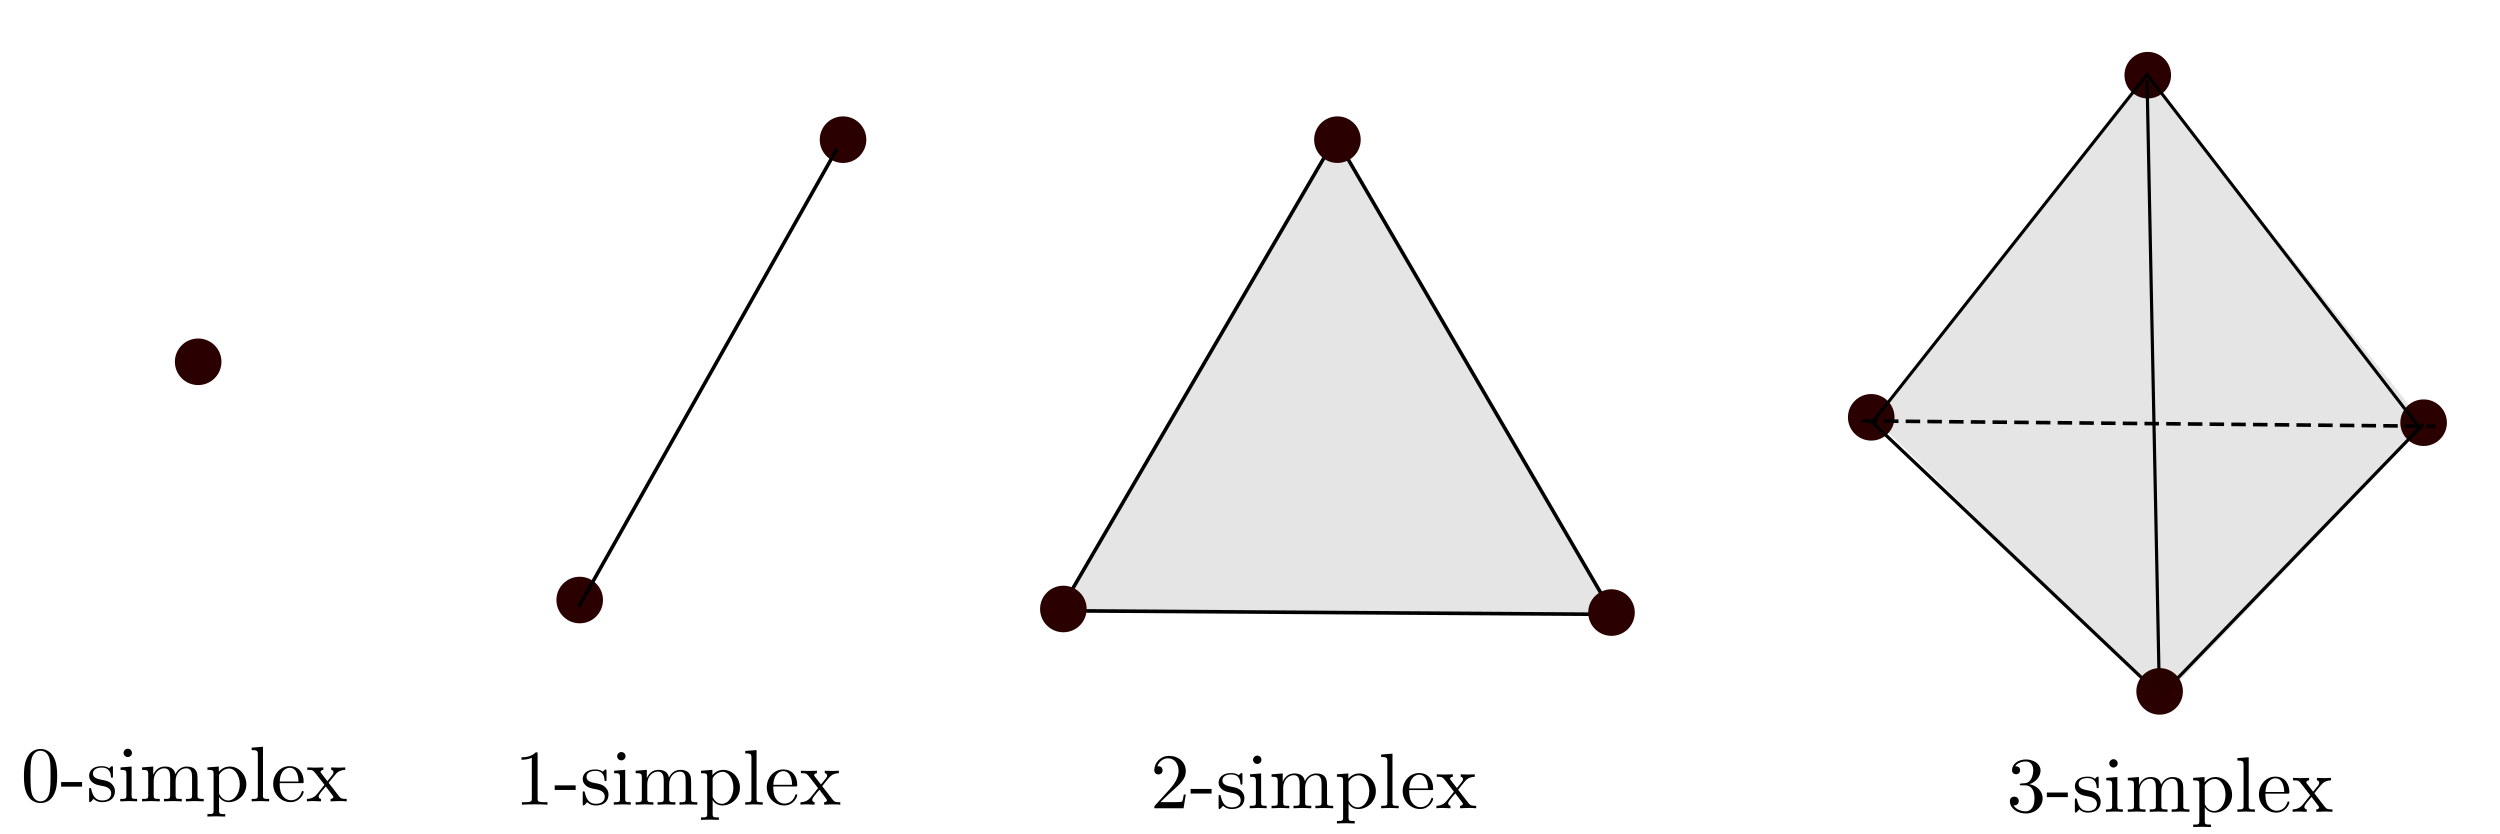
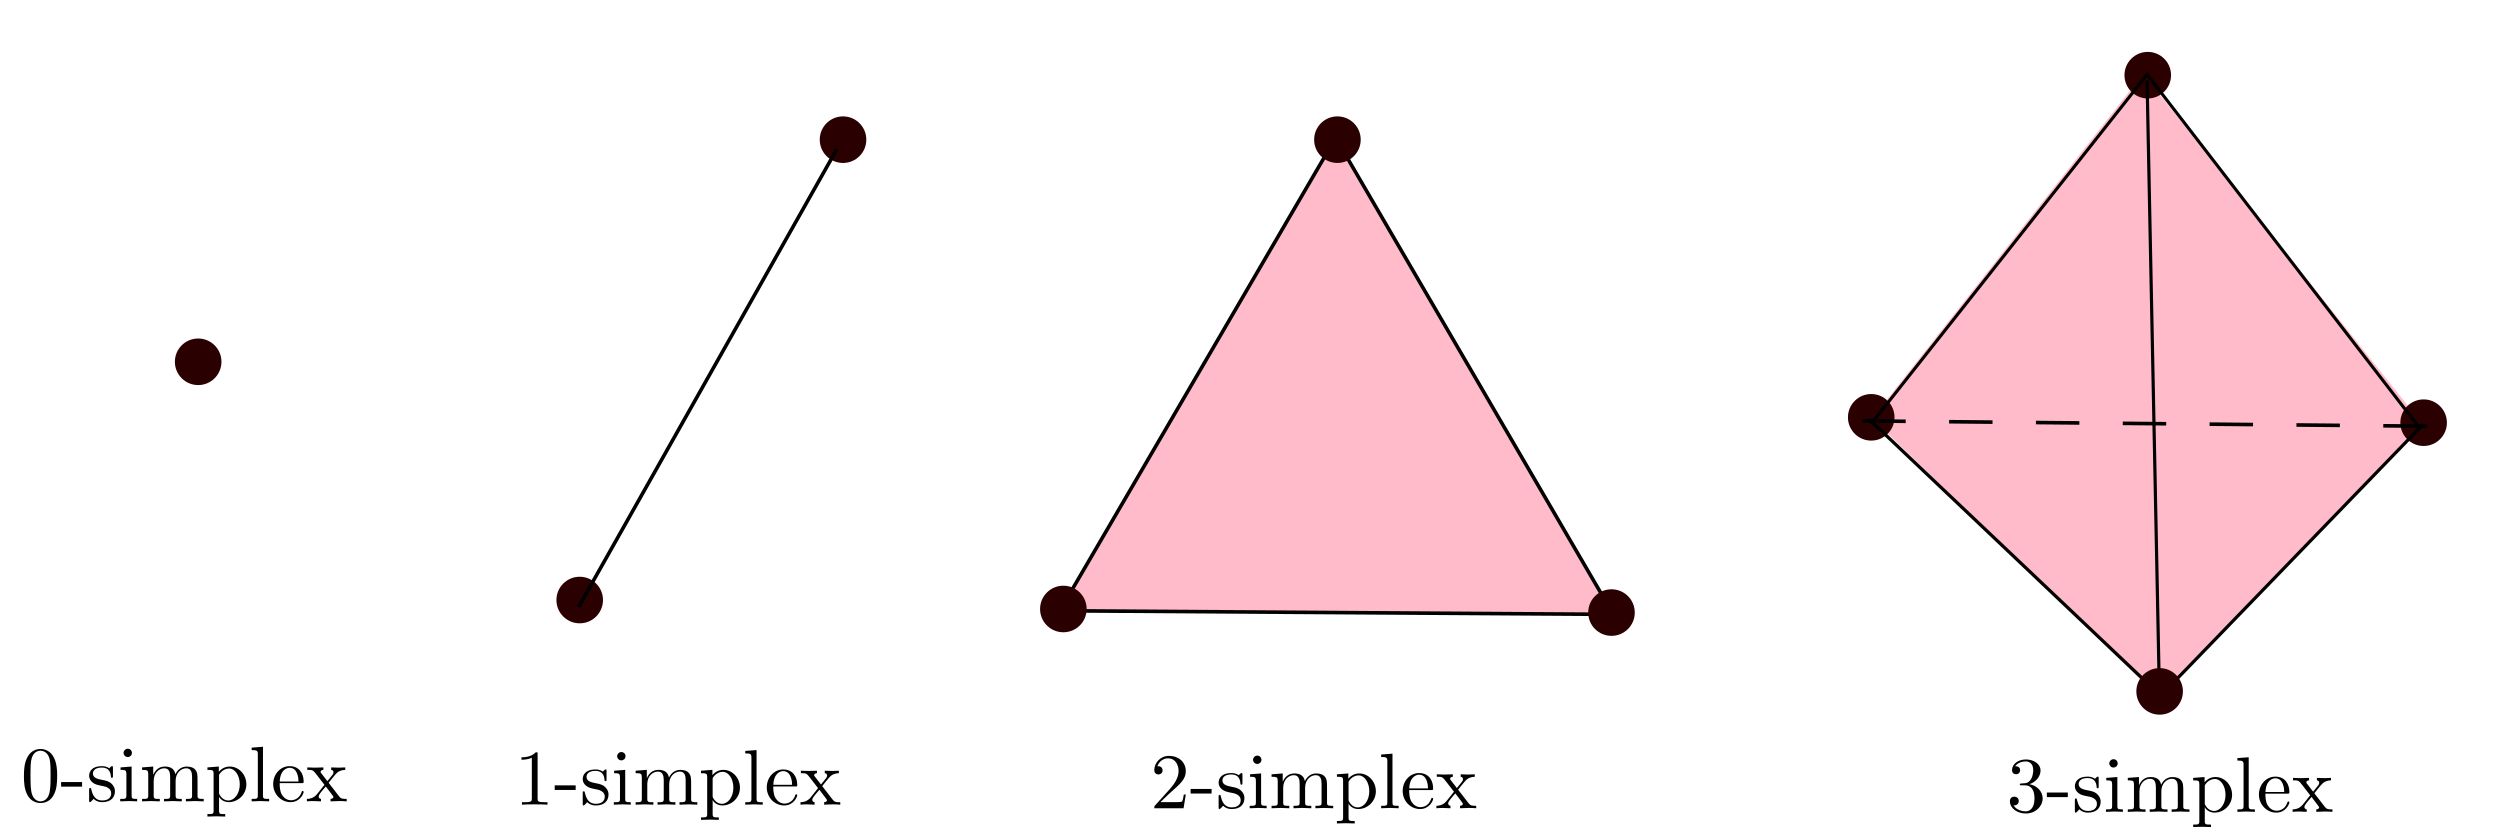
<svg xmlns="http://www.w3.org/2000/svg" xmlns:ns1="http://www.iki.fi/pav/software/textext/" width="195mm" height="65mm" viewBox="0 0 690.945 230.315" id="svg2" version="1.1">
  <defs id="defs4" />
  <g id="layer1" transform="translate(0,-822.0472)">
    <circle style="opacity:1;fill:#2b0000;fill-opacity:1;stroke:none;stroke-width:1;stroke-miterlimit:4;stroke-dasharray:3, 3;stroke-dashoffset:0;stroke-opacity:0.537" id="path8070" cx="54.769" cy="922.038" r="6.436" />
    <circle style="opacity:1;fill:#2b0000;fill-opacity:1;stroke:none;stroke-width:1;stroke-miterlimit:4;stroke-dasharray:3, 3;stroke-dashoffset:0;stroke-opacity:0.537" id="path8070-7" cx="160.219" cy="987.883" r="6.436" />
    <circle style="opacity:1;fill:#2b0000;fill-opacity:1;stroke:none;stroke-width:1;stroke-miterlimit:4;stroke-dasharray:3, 3;stroke-dashoffset:0;stroke-opacity:0.537" id="path8070-4" cx="232.995" cy="860.649" r="6.436" />
    <path style="fill:none;fill-rule:evenodd;stroke:#000000;stroke-width:1;stroke-linecap:butt;stroke-linejoin:miter;stroke-miterlimit:4;stroke-dasharray:none;stroke-opacity:1" d="M 159.918,989.775 231.316,863.212" id="path8093" />
-     <path style="fill:#000000;fill-opacity:0.102;fill-rule:evenodd;stroke:#000000;stroke-width:1px;stroke-linecap:butt;stroke-linejoin:miter;stroke-opacity:1" d="m 369.14,860.154 76.736,131.689 -152.978,-0.99 z" id="path8143" />
+     <path style="fill:#ff7392;fill-opacity:0.486;fill-rule:evenodd;stroke:#000000;stroke-width:1px;stroke-linecap:butt;stroke-linejoin:miter;stroke-opacity:1" d="m 369.14,860.154 76.736,131.689 -152.978,-0.99 z" id="path8143" />
    <circle style="opacity:1;fill:#2b0000;fill-opacity:1;stroke:none;stroke-width:1;stroke-miterlimit:4;stroke-dasharray:3, 3;stroke-dashoffset:0;stroke-opacity:0.537" id="path8070-1" cx="369.635" cy="860.649" r="6.436" />
    <circle style="opacity:1;fill:#2b0000;fill-opacity:1;stroke:none;stroke-width:1;stroke-miterlimit:4;stroke-dasharray:3, 3;stroke-dashoffset:0;stroke-opacity:0.537" id="path8070-10" cx="293.889" cy="990.358" r="6.436" />
    <circle style="opacity:1;fill:#2b0000;fill-opacity:1;stroke:none;stroke-width:1;stroke-miterlimit:4;stroke-dasharray:3, 3;stroke-dashoffset:0;stroke-opacity:0.537" id="path8070-8" cx="445.381" cy="991.348" r="6.436" />
+     <path style="fill:#ff7392;fill-opacity:0.486;fill-rule:evenodd;stroke:none;stroke-width:1px;stroke-linecap:butt;stroke-linejoin:miter;stroke-opacity:1" d="m 592.349,842.458 -74.915,95.219 79.466,77.365 72.464,-75.965 z" id="path8235" />
    <circle style="opacity:1;fill:#2b0000;fill-opacity:1;stroke:none;stroke-width:1;stroke-miterlimit:4;stroke-dasharray:3, 3;stroke-dashoffset:0;stroke-opacity:0.537" id="path8070-1-0" cx="593.594" cy="842.826" r="6.436" />
    <circle style="opacity:1;fill:#2b0000;fill-opacity:1;stroke:none;stroke-width:1;stroke-miterlimit:4;stroke-dasharray:3, 3;stroke-dashoffset:0;stroke-opacity:0.537" id="path8070-8-6" cx="669.835" cy="938.87" r="6.436" />
    <circle style="opacity:1;fill:#2b0000;fill-opacity:1;stroke:none;stroke-width:1;stroke-miterlimit:4;stroke-dasharray:3, 3;stroke-dashoffset:0;stroke-opacity:0.537" id="path8070-46" cx="517.167" cy="937.385" r="6.436" />
    <path style="fill:#000000;fill-opacity:0.215;fill-rule:evenodd;stroke:#000000;stroke-width:0.879px;stroke-linecap:butt;stroke-linejoin:miter;stroke-opacity:1" d="M 593.402,844.316 596.879,1017.088" id="path8208" />
    <path style="fill:#000000;fill-opacity:0.215;fill-rule:evenodd;stroke:#000000;stroke-width:0.907px;stroke-linecap:butt;stroke-linejoin:miter;stroke-opacity:1" d="m 517.62,938.906 79.79,75.675" id="path8210" />
    <path style="fill:#000000;fill-opacity:0.215;fill-rule:evenodd;stroke:#000000;stroke-width:0.902px;stroke-linecap:butt;stroke-linejoin:miter;stroke-opacity:1" d="m 669.675,939.347 -72.333,74.792" id="path8212" />
    <path style="fill:none;fill-opacity:0.215;fill-rule:evenodd;stroke:#000000;stroke-width:0.862px;stroke-linecap:butt;stroke-linejoin:miter;stroke-opacity:1" d="m 517.095,939.255 76.314,-96.624 75.322,97.726" id="path8214" />
-     <path style="fill:#000000;fill-opacity:0.215;fill-rule:evenodd;stroke:#000000;stroke-width:1;stroke-linecap:butt;stroke-linejoin:miter;stroke-miterlimit:4;stroke-dasharray:4, 2;stroke-dashoffset:0;stroke-opacity:1" d="m 514.691,938.375 158.423,1.485" id="path8216" />
+     <path style="fill:#000000;fill-opacity:0.215;fill-rule:evenodd;stroke:#000000;stroke-width:1;stroke-linecap:butt;stroke-linejoin:miter;stroke-miterlimit:4;stroke-dasharray:12,12;stroke-dashoffset:0;stroke-opacity:1" d="m 514.691,938.375 158.423,1.485" id="path8216" />
    <circle style="opacity:1;fill:#2b0000;fill-opacity:1;stroke:none;stroke-width:1;stroke-miterlimit:4;stroke-dasharray:3, 3;stroke-dashoffset:0;stroke-opacity:0.537" id="path8070-2" cx="596.873" cy="1013.131" r="6.436" />
-     <path style="fill:#000000;fill-opacity:0.102;fill-rule:evenodd;stroke:none;stroke-width:1px;stroke-linecap:butt;stroke-linejoin:miter;stroke-opacity:1" d="m 593.038,842.688 -74.915,95.219 79.466,77.365 72.464,-75.965 z" id="path8235" />
    <g style="font-style:normal;font-variant:normal;font-weight:normal;font-stretch:normal;letter-spacing:normal;word-spacing:normal;text-anchor:start;fill:none;fill-opacity:1;fill-rule:evenodd;stroke:#000000;stroke-linecap:butt;stroke-linejoin:miter;stroke-miterlimit:10.433;stroke-dasharray:none;stroke-dashoffset:0;stroke-opacity:1" id="content" transform="matrix(2.187,0,0,-2.187,-482.8829,2480.888)" xml:space="preserve" stroke-miterlimit="10.433" font-style="normal" font-variant="normal" font-weight="normal" font-stretch="normal" font-size-adjust="none" letter-spacing="normal" word-spacing="normal" ns1:text="$0$-simplex" ns1:preamble="">
      <path style="fill:#000000;stroke-width:0" d="m 228.02,660.41 0,0.15 0,0.15 -0.01,0.15 0,0.15 -0.01,0.15 -0.02,0.14 -0.01,0.15 -0.02,0.15 -0.02,0.14 -0.03,0.15 -0.03,0.14 -0.04,0.15 -0.04,0.14 -0.05,0.14 -0.06,0.14 -0.03,0.07 -0.03,0.07 c -0.46,0.95 -1.28,1.11 -1.69,1.11 -0.6,0 -1.33,-0.26 -1.74,-1.18 -0.32,-0.69 -0.37,-1.46 -0.37,-2.26 0,-0.74 0.04,-1.63 0.45,-2.39 0.43,-0.8 1.16,-1 1.64,-1 l 0,0.21 c -0.38,0 -0.97,0.25 -1.15,1.21 -0.11,0.59 -0.11,1.51 -0.11,2.09 0,0.64 0,1.29 0.08,1.83 0.19,1.18 0.94,1.27 1.18,1.27 0.33,0 0.99,-0.18 1.18,-1.16 0.1,-0.56 0.1,-1.31 0.1,-1.94 0,-0.74 0,-1.42 -0.11,-2.05 -0.15,-0.95 -0.72,-1.25 -1.17,-1.25 l 0,0 0,-0.21 c 0.54,0 1.3,0.2 1.74,1.15 0.32,0.68 0.37,1.46 0.37,2.24 z" id="path8280" />
      <polygon style="fill:#000000;stroke-width:0" points="228.52,659.67 228.52,659.09 231.17,659.09 231.17,659.67 " id="polygon8282" />
      <path style="fill:#000000;stroke-width:0" d="m 233.81,659.16 0.02,0 0.03,-0.01 0.02,0 0.04,-0.01 0.03,-0.01 0.04,-0.01 0.03,-0.01 0.04,-0.01 0.04,-0.01 0.05,-0.01 0.04,-0.02 0.04,-0.02 0.05,-0.01 0.04,-0.03 0.04,-0.02 0.05,-0.02 0.04,-0.03 0.04,-0.03 0.04,-0.03 0.04,-0.03 0.04,-0.03 0.04,-0.04 0.03,-0.04 0.03,-0.04 0.03,-0.05 0.02,-0.02 0.01,-0.03 0.01,-0.02 0.01,-0.03 0.01,-0.02 0.01,-0.03 0.01,-0.03 0,-0.02 0.01,-0.03 0.01,-0.03 0,-0.03 0,-0.04 0,-0.03 0.01,-0.03 c 0,-0.51 -0.35,-0.91 -1.13,-0.91 -0.84,0 -1.2,0.57 -1.39,1.42 -0.03,0.12 -0.04,0.16 -0.14,0.16 -0.13,0 -0.13,-0.07 -0.13,-0.25 l 0,-1.31 c 0,-0.16 0,-0.23 0.11,-0.23 0.05,0 0.06,0.01 0.25,0.19 0.02,0.02 0.02,0.04 0.2,0.23 0.44,-0.41 0.89,-0.42 1.1,-0.42 1.15,0 1.6,0.66 1.6,1.38 0,0.52 -0.3,0.82 -0.42,0.94 -0.32,0.32 -0.71,0.4 -1.13,0.48 -0.56,0.11 -1.23,0.23 -1.23,0.81 0,0.35 0.26,0.76 1.12,0.76 1.1,0 1.14,-0.9 1.16,-1.21 0.02,-0.08 0.11,-0.08 0.13,-0.08 0.12,0 0.12,0.05 0.12,0.23 l 0,1.01 c 0,0.17 0,0.23 -0.11,0.23 -0.05,0 -0.06,0 -0.2,-0.11 -0.02,-0.04 -0.12,-0.13 -0.16,-0.16 -0.38,0.27 -0.79,0.27 -0.94,0.27 -1.22,0 -1.6,-0.66 -1.6,-1.22 0,-0.34 0.16,-0.62 0.43,-0.84 0.32,-0.26 0.6,-0.32 1.32,-0.46 z" id="path8284" />
      <path style="fill:#000000;stroke-width:0" d="m 237.43,661.63 -1.4,-0.11 0,-0.31 c 0.65,0 0.74,-0.06 0.74,-0.55 l 0,-2.67 c 0,-0.45 -0.11,-0.45 -0.78,-0.45 l 0,-0.31 c 0.32,0.01 0.86,0.04 1.1,0.04 0.35,0 0.7,-0.03 1.04,-0.04 l 0,0.31 c -0.66,0 -0.7,0.05 -0.7,0.44 z" id="path8286" />
      <path style="fill:#000000;stroke-width:0" d="m 237.47,663.35 0,0.03 0,0.03 -0.01,0.03 0,0.03 -0.01,0.02 -0.01,0.03 -0.01,0.03 -0.01,0.02 -0.01,0.02 -0.01,0.03 -0.01,0.02 -0.02,0.02 -0.01,0.02 -0.02,0.02 -0.01,0.02 -0.02,0.02 -0.02,0.01 -0.02,0.02 -0.02,0.01 -0.02,0.02 -0.02,0.01 -0.02,0.01 -0.03,0.01 -0.02,0.01 -0.02,0.01 -0.03,0.01 -0.02,0.01 -0.03,0 -0.02,0.01 -0.03,0 -0.02,0 -0.03,0 c -0.31,0 -0.53,-0.27 -0.53,-0.53 0,-0.26 0.22,-0.52 0.53,-0.52 0.28,0 0.53,0.21 0.53,0.52 z" id="path8288" />
      <path style="fill:#000000;stroke-width:0" d="m 239.53,660.65 0,-2.66 c 0,-0.45 -0.11,-0.45 -0.78,-0.45 l 0,-0.31 c 0.35,0.01 0.86,0.04 1.13,0.04 0.26,0 0.77,-0.03 1.11,-0.04 l 0,0.31 c -0.67,0 -0.77,0 -0.77,0.45 l 0,1.83 c 0,1.03 0.7,1.59 1.34,1.59 0.63,0 0.74,-0.54 0.74,-1.11 l 0,-2.31 c 0,-0.45 -0.11,-0.45 -0.78,-0.45 l 0,-0.31 c 0.35,0.01 0.86,0.04 1.13,0.04 0.26,0 0.78,-0.03 1.12,-0.04 l 0,0.31 c -0.67,0 -0.78,0 -0.78,0.45 l 0,1.83 c 0,1.03 0.71,1.59 1.34,1.59 0.63,0 0.74,-0.54 0.74,-1.11 l 0,-2.31 c 0,-0.45 -0.11,-0.45 -0.78,-0.45 l 0,-0.31 c 0.35,0.01 0.86,0.04 1.13,0.04 0.26,0 0.78,-0.03 1.12,-0.04 l 0,0.31 c -0.52,0 -0.77,0 -0.78,0.3 l 0,1.9 c 0,0.85 0,1.16 -0.31,1.52 -0.14,0.17 -0.47,0.37 -1.05,0.37 -0.83,0 -1.27,-0.6 -1.44,-0.98 -0.14,0.87 -0.88,0.98 -1.33,0.98 -0.73,0 -1.2,-0.43 -1.47,-1.05 l 0,1.05 -1.41,-0.11 0,-0.31 c 0.7,0 0.78,-0.07 0.78,-0.56 z" id="path8290" />
      <path style="fill:#000000;stroke-width:0" d="m 248.45,660.97 0,0.66 -1.44,-0.11 0,-0.31 c 0.71,0 0.78,-0.06 0.78,-0.5 l 0,-4.65 c 0,-0.44 -0.11,-0.44 -0.78,-0.44 l 0,-0.31 c 0.34,0.01 0.86,0.03 1.12,0.03 0.27,0 0.78,-0.02 1.13,-0.03 l 0,0.31 c -0.67,0 -0.78,0 -0.78,0.44 l 0,1.67 0,0.09 0.14,0.13 c -0.14,0.21 -0.14,0.22 -0.14,0.42 l 0,0 0,2.21 c 0.29,0.51 0.78,0.8 1.28,0.8 0.73,0 1.34,-0.88 1.34,-2 0,-1.2 -0.7,-2.04 -1.44,-2.04 -0.4,0 -0.77,0.2 -1.04,0.61 l -0.14,-0.13 c 0.05,-0.16 0.47,-0.69 1.22,-0.69 1.19,0 2.23,0.97 2.23,2.25 0,1.26 -0.97,2.25 -2.09,2.25 -0.77,0 -1.19,-0.44 -1.39,-0.66 z" id="path8292" />
      <path style="fill:#000000;stroke-width:0" d="m 254.03,664.13 -1.43,-0.11 0,-0.31 c 0.69,0 0.78,-0.07 0.78,-0.55 l 0,-5.17 c 0,-0.45 -0.12,-0.45 -0.78,-0.45 l 0,-0.31 c 0.33,0.01 0.85,0.04 1.1,0.04 0.25,0 0.74,-0.03 1.11,-0.04 l 0,0.31 c -0.67,0 -0.78,0 -0.78,0.45 z" id="path8294" />
      <path style="fill:#000000;stroke-width:0" d="m 256.14,659.53 0.01,0.21 c 0.06,1.48 0.9,1.73 1.24,1.73 1.03,0 1.13,-1.34 1.13,-1.73 l -2.37,0 -0.01,-0.21 2.78,0 c 0.22,0 0.25,0 0.25,0.21 0,0.98 -0.53,1.94 -1.78,1.94 -1.16,0 -2.07,-1.02 -2.07,-2.26 0,-1.33 1.04,-2.29 2.19,-2.29 1.22,0 1.66,1.1 1.66,1.29 0,0.1 -0.08,0.12 -0.13,0.12 -0.09,0 -0.11,-0.06 -0.13,-0.14 -0.34,-1.03 -1.24,-1.03 -1.34,-1.03 -0.5,0 -0.9,0.3 -1.13,0.67 -0.3,0.48 -0.3,1.13 -0.3,1.49 z" id="path8296" />
      <path style="fill:#000000;stroke-width:0" d="m 262.33,659.57 0.05,0.07 0.06,0.08 0.06,0.07 0.06,0.08 0.12,0.15 0.06,0.08 0.07,0.08 0.06,0.07 0.06,0.07 0.05,0.07 0.06,0.07 0.03,0.03 0.02,0.03 0.03,0.04 0.03,0.03 0.02,0.02 0.03,0.03 0.02,0.03 0.02,0.02 c 0.31,0.36 0.72,0.51 1.19,0.52 l 0,0.31 c -0.26,-0.02 -0.56,-0.03 -0.82,-0.03 -0.3,0 -0.83,0.02 -0.96,0.03 l 0,-0.31 c 0.21,-0.02 0.29,-0.15 0.29,-0.31 0,-0.16 -0.1,-0.29 -0.15,-0.35 l -0.62,-0.77 -0.77,1 c -0.09,0.1 -0.09,0.12 -0.09,0.18 0,0.15 0.15,0.24 0.35,0.25 l 0,0.31 c -0.26,-0.01 -0.92,-0.03 -1.08,-0.03 -0.21,0 -0.68,0.01 -0.95,0.03 l 0,-0.31 c 0.7,0 0.71,-0.01 1.18,-0.61 l 0.99,-1.28 -0.94,-1.18 c -0.48,-0.58 -1.07,-0.6 -1.28,-0.6 l 0,-0.31 c 0.26,0.03 0.57,0.04 0.83,0.04 0.29,0 0.71,-0.03 0.95,-0.04 l 0,0.31 c -0.22,0.03 -0.29,0.16 -0.29,0.31 0,0.22 0.29,0.55 0.9,1.26 l 0.75,-0.99 c 0.08,-0.11 0.21,-0.27 0.21,-0.33 0,-0.09 -0.09,-0.24 -0.36,-0.25 l 0,-0.31 c 0.3,0.01 0.86,0.04 1.08,0.04 0.27,0 0.66,-0.01 0.96,-0.04 l 0,0.31 c -0.54,0 -0.72,0.02 -0.95,0.31 z" id="path8298" />
    </g>
    <g style="font-style:normal;font-variant:normal;font-weight:normal;font-stretch:normal;letter-spacing:normal;word-spacing:normal;text-anchor:start;fill:none;fill-opacity:1;fill-rule:evenodd;stroke:#000000;stroke-linecap:butt;stroke-linejoin:miter;stroke-miterlimit:10.433;stroke-dasharray:none;stroke-dashoffset:0;stroke-opacity:1" ns1:preamble="" ns1:text="$1$-simplex" word-spacing="normal" letter-spacing="normal" font-size-adjust="none" font-stretch="normal" font-weight="normal" font-variant="normal" font-style="normal" stroke-miterlimit="10.433" xml:space="preserve" transform="matrix(2.187,0,0,-2.187,-346.4656,2481.803)" id="g8411">
      <path style="fill:#000000;stroke-width:0" id="path8413" d="m 226.36,663.59 0,0.01 0,0.01 0,0.02 0,0.01 0,0 0,0.01 0,0.01 0,0.01 0,0.01 0,0.01 0,0.01 0,0.01 0,0 0,0.01 0,0.01 0,0 0,0.01 0,0.01 0,0.01 -0.01,0.01 0,0.01 0,0.01 -0.01,0.01 0,0 0,0.01 -0.01,0.01 -0.01,0 0,0.01 -0.01,0 -0.01,0.01 -0.01,0 0,0 -0.01,0 0,0 -0.01,0 0,0 -0.01,0.01 -0.01,0 0,0 -0.01,0 -0.01,0 0,0 -0.01,0 -0.01,0 -0.01,0 -0.01,0 -0.01,0 -0.01,0 -0.01,0 -0.01,0 -0.01,0 -0.01,0 c -0.61,-0.63 -1.49,-0.63 -1.81,-0.63 l 0,-0.31 c 0.2,0 0.79,0 1.31,0.25 l 0,-5.14 c 0,-0.36 -0.03,-0.48 -0.93,-0.48 l -0.32,0 0,-0.31 c 0.35,0.04 1.22,0.04 1.61,0.04 0.4,0 1.27,0 1.62,-0.04 l 0,0.31 -0.32,0 c -0.9,0 -0.93,0.11 -0.93,0.48 z" />
      <polygon style="fill:#000000;stroke-width:0" id="polygon8415" points="231.17,659.09 231.17,659.67 228.52,659.67 228.52,659.09 " />
      <path style="fill:#000000;stroke-width:0" id="path8417" d="m 233.81,659.16 0.02,0 0.03,-0.01 0.02,0 0.04,-0.01 0.03,-0.01 0.04,-0.01 0.03,-0.01 0.04,-0.01 0.04,-0.01 0.05,-0.01 0.04,-0.02 0.04,-0.02 0.05,-0.01 0.04,-0.03 0.04,-0.02 0.05,-0.02 0.04,-0.03 0.04,-0.03 0.04,-0.03 0.04,-0.03 0.04,-0.03 0.04,-0.04 0.03,-0.04 0.03,-0.04 0.03,-0.05 0.02,-0.02 0.01,-0.03 0.01,-0.02 0.01,-0.03 0.01,-0.02 0.01,-0.03 0.01,-0.03 0,-0.02 0.01,-0.03 0.01,-0.03 0,-0.03 0,-0.04 0,-0.03 0.01,-0.03 c 0,-0.51 -0.35,-0.91 -1.13,-0.91 -0.84,0 -1.2,0.57 -1.39,1.42 -0.03,0.12 -0.04,0.16 -0.14,0.16 -0.13,0 -0.13,-0.07 -0.13,-0.25 l 0,-1.31 c 0,-0.16 0,-0.23 0.11,-0.23 0.05,0 0.06,0.01 0.25,0.19 0.02,0.02 0.02,0.04 0.2,0.23 0.44,-0.41 0.89,-0.42 1.1,-0.42 1.15,0 1.6,0.66 1.6,1.38 0,0.52 -0.3,0.82 -0.42,0.94 -0.32,0.32 -0.71,0.4 -1.13,0.48 -0.56,0.11 -1.23,0.23 -1.23,0.81 0,0.35 0.26,0.76 1.12,0.76 1.1,0 1.14,-0.9 1.16,-1.21 0.02,-0.08 0.11,-0.08 0.13,-0.08 0.12,0 0.12,0.05 0.12,0.23 l 0,1.01 c 0,0.17 0,0.23 -0.11,0.23 -0.05,0 -0.06,0 -0.2,-0.11 -0.02,-0.04 -0.12,-0.13 -0.16,-0.16 -0.38,0.27 -0.79,0.27 -0.94,0.27 -1.22,0 -1.6,-0.66 -1.6,-1.22 0,-0.34 0.16,-0.62 0.43,-0.84 0.32,-0.26 0.6,-0.32 1.32,-0.46 z" />
      <path style="fill:#000000;stroke-width:0" id="path8419" d="m 237.43,661.63 -1.4,-0.11 0,-0.31 c 0.65,0 0.74,-0.06 0.74,-0.55 l 0,-2.67 c 0,-0.45 -0.11,-0.45 -0.78,-0.45 l 0,-0.31 c 0.32,0.01 0.86,0.04 1.1,0.04 0.35,0 0.7,-0.03 1.04,-0.04 l 0,0.31 c -0.66,0 -0.7,0.05 -0.7,0.44 z" />
      <path style="fill:#000000;stroke-width:0" id="path8421" d="m 237.47,663.35 0,0.03 0,0.03 -0.01,0.03 0,0.03 -0.01,0.02 -0.01,0.03 -0.01,0.03 -0.01,0.02 -0.01,0.02 -0.01,0.03 -0.01,0.02 -0.02,0.02 -0.01,0.02 -0.02,0.02 -0.01,0.02 -0.02,0.02 -0.02,0.01 -0.02,0.02 -0.02,0.01 -0.02,0.02 -0.02,0.01 -0.02,0.01 -0.03,0.01 -0.02,0.01 -0.02,0.01 -0.03,0.01 -0.02,0.01 -0.03,0 -0.02,0.01 -0.03,0 -0.02,0 -0.03,0 c -0.31,0 -0.53,-0.27 -0.53,-0.53 0,-0.26 0.22,-0.52 0.53,-0.52 0.28,0 0.53,0.21 0.53,0.52 z" />
      <path style="fill:#000000;stroke-width:0" id="path8423" d="m 239.53,660.65 0,-2.66 c 0,-0.45 -0.11,-0.45 -0.78,-0.45 l 0,-0.31 c 0.35,0.01 0.86,0.04 1.13,0.04 0.26,0 0.77,-0.03 1.11,-0.04 l 0,0.31 c -0.67,0 -0.77,0 -0.77,0.45 l 0,1.83 c 0,1.03 0.7,1.59 1.34,1.59 0.63,0 0.74,-0.54 0.74,-1.11 l 0,-2.31 c 0,-0.45 -0.11,-0.45 -0.78,-0.45 l 0,-0.31 c 0.35,0.01 0.86,0.04 1.13,0.04 0.26,0 0.78,-0.03 1.12,-0.04 l 0,0.31 c -0.67,0 -0.78,0 -0.78,0.45 l 0,1.83 c 0,1.03 0.71,1.59 1.34,1.59 0.63,0 0.74,-0.54 0.74,-1.11 l 0,-2.31 c 0,-0.45 -0.11,-0.45 -0.78,-0.45 l 0,-0.31 c 0.35,0.01 0.86,0.04 1.13,0.04 0.26,0 0.78,-0.03 1.12,-0.04 l 0,0.31 c -0.52,0 -0.77,0 -0.78,0.3 l 0,1.9 c 0,0.85 0,1.16 -0.31,1.52 -0.14,0.17 -0.47,0.37 -1.05,0.37 -0.83,0 -1.27,-0.6 -1.44,-0.98 -0.14,0.87 -0.88,0.98 -1.33,0.98 -0.73,0 -1.2,-0.43 -1.47,-1.05 l 0,1.05 -1.41,-0.11 0,-0.31 c 0.7,0 0.78,-0.07 0.78,-0.56 z" />
      <path style="fill:#000000;stroke-width:0" id="path8425" d="m 248.45,660.97 0,0.66 -1.44,-0.11 0,-0.31 c 0.71,0 0.78,-0.06 0.78,-0.5 l 0,-4.65 c 0,-0.44 -0.11,-0.44 -0.78,-0.44 l 0,-0.31 c 0.34,0.01 0.86,0.03 1.12,0.03 0.27,0 0.78,-0.02 1.13,-0.03 l 0,0.31 c -0.67,0 -0.78,0 -0.78,0.44 l 0,1.67 0,0.09 0.14,0.13 c -0.14,0.21 -0.14,0.22 -0.14,0.42 l 0,0 0,2.21 c 0.29,0.51 0.78,0.8 1.28,0.8 0.73,0 1.34,-0.88 1.34,-2 0,-1.2 -0.7,-2.04 -1.44,-2.04 -0.4,0 -0.77,0.2 -1.04,0.61 l -0.14,-0.13 c 0.05,-0.16 0.47,-0.69 1.22,-0.69 1.19,0 2.23,0.97 2.23,2.25 0,1.26 -0.97,2.25 -2.09,2.25 -0.77,0 -1.19,-0.44 -1.39,-0.66 z" />
      <path style="fill:#000000;stroke-width:0" id="path8427" d="m 254.03,664.13 -1.43,-0.11 0,-0.31 c 0.69,0 0.78,-0.07 0.78,-0.55 l 0,-5.17 c 0,-0.45 -0.12,-0.45 -0.78,-0.45 l 0,-0.31 c 0.33,0.01 0.85,0.04 1.1,0.04 0.25,0 0.74,-0.03 1.11,-0.04 l 0,0.31 c -0.67,0 -0.78,0 -0.78,0.45 z" />
      <path style="fill:#000000;stroke-width:0" id="path8429" d="m 256.14,659.53 0.01,0.21 c 0.06,1.48 0.9,1.73 1.24,1.73 1.03,0 1.13,-1.34 1.13,-1.73 l -2.37,0 -0.01,-0.21 2.78,0 c 0.22,0 0.25,0 0.25,0.21 0,0.98 -0.53,1.94 -1.78,1.94 -1.16,0 -2.07,-1.02 -2.07,-2.26 0,-1.33 1.04,-2.29 2.19,-2.29 1.22,0 1.66,1.1 1.66,1.29 0,0.1 -0.08,0.12 -0.13,0.12 -0.09,0 -0.11,-0.06 -0.13,-0.14 -0.34,-1.03 -1.24,-1.03 -1.34,-1.03 -0.5,0 -0.9,0.3 -1.13,0.67 -0.3,0.48 -0.3,1.13 -0.3,1.49 z" />
      <path style="fill:#000000;stroke-width:0" id="path8431" d="m 262.33,659.57 0.05,0.07 0.06,0.08 0.06,0.07 0.06,0.08 0.12,0.15 0.06,0.08 0.07,0.08 0.06,0.07 0.06,0.07 0.05,0.07 0.06,0.07 0.03,0.03 0.02,0.03 0.03,0.04 0.03,0.03 0.02,0.02 0.03,0.03 0.02,0.03 0.02,0.02 c 0.31,0.36 0.72,0.51 1.19,0.52 l 0,0.31 c -0.26,-0.02 -0.56,-0.03 -0.82,-0.03 -0.3,0 -0.83,0.02 -0.96,0.03 l 0,-0.31 c 0.21,-0.02 0.29,-0.15 0.29,-0.31 0,-0.16 -0.1,-0.29 -0.15,-0.35 l -0.62,-0.77 -0.77,1 c -0.09,0.1 -0.09,0.12 -0.09,0.18 0,0.15 0.15,0.24 0.35,0.25 l 0,0.31 c -0.26,-0.01 -0.92,-0.03 -1.08,-0.03 -0.21,0 -0.68,0.01 -0.95,0.03 l 0,-0.31 c 0.7,0 0.71,-0.01 1.18,-0.61 l 0.99,-1.28 -0.94,-1.18 c -0.48,-0.58 -1.07,-0.6 -1.28,-0.6 l 0,-0.31 c 0.26,0.03 0.57,0.04 0.83,0.04 0.29,0 0.71,-0.03 0.95,-0.04 l 0,0.31 c -0.22,0.03 -0.29,0.16 -0.29,0.31 0,0.22 0.29,0.55 0.9,1.26 l 0.75,-0.99 c 0.08,-0.11 0.21,-0.27 0.21,-0.33 0,-0.09 -0.09,-0.24 -0.36,-0.25 l 0,-0.31 c 0.3,0.01 0.86,0.04 1.08,0.04 0.27,0 0.66,-0.01 0.96,-0.04 l 0,0.31 c -0.54,0 -0.72,0.02 -0.95,0.31 z" />
    </g>
    <g id="g8547" transform="matrix(2.187,0,0,-2.187,-170.7147,2482.793)" xml:space="preserve" stroke-miterlimit="10.433" font-style="normal" font-variant="normal" font-weight="normal" font-stretch="normal" font-size-adjust="none" letter-spacing="normal" word-spacing="normal" ns1:text="$2$-simplex" ns1:preamble="" style="font-style:normal;font-variant:normal;font-weight:normal;font-stretch:normal;letter-spacing:normal;word-spacing:normal;text-anchor:start;fill:none;fill-opacity:1;fill-rule:evenodd;stroke:#000000;stroke-linecap:butt;stroke-linejoin:miter;stroke-miterlimit:10.433;stroke-dasharray:none;stroke-dashoffset:0;stroke-opacity:1">
      <path d="m 224.7,658 1.06,1.02 c 1.55,1.37 2.15,1.91 2.15,2.9 0,1.14 -0.9,1.93 -2.12,1.93 -1.12,0 -1.86,-0.91 -1.86,-1.8 0,-0.55 0.5,-0.55 0.53,-0.55 0.17,0 0.52,0.12 0.52,0.52 0,0.26 -0.18,0.52 -0.53,0.52 -0.08,0 -0.1,0 -0.13,-0.01 0.23,0.64 0.77,1.01 1.35,1.01 0.9,0 1.33,-0.8 1.33,-1.62 0,-0.79 -0.5,-1.58 -1.04,-2.19 l -1.92,-2.13 c -0.11,-0.11 -0.11,-0.13 -0.11,-0.37 l 3.7,0 0.28,1.73 -0.25,0 c -0.05,-0.3 -0.12,-0.73 -0.22,-0.88 C 227.37,658 226.71,658 226.49,658 Z" id="path8549" style="fill:#000000;stroke-width:0" />
      <polygon points="231.17,659.09 231.17,659.67 228.52,659.67 228.52,659.09 " id="polygon8551" style="fill:#000000;stroke-width:0" />
      <path d="m 233.81,659.16 0.02,0 0.03,-0.01 0.02,0 0.04,-0.01 0.03,-0.01 0.04,-0.01 0.03,-0.01 0.04,-0.01 0.04,-0.01 0.05,-0.01 0.04,-0.02 0.04,-0.02 0.05,-0.01 0.04,-0.03 0.04,-0.02 0.05,-0.02 0.04,-0.03 0.04,-0.03 0.04,-0.03 0.04,-0.03 0.04,-0.03 0.04,-0.04 0.03,-0.04 0.03,-0.04 0.03,-0.05 0.02,-0.02 0.01,-0.03 0.01,-0.02 0.01,-0.03 0.01,-0.02 0.01,-0.03 0.01,-0.03 0,-0.02 0.01,-0.03 0.01,-0.03 0,-0.03 0,-0.04 0,-0.03 0.01,-0.03 c 0,-0.51 -0.35,-0.91 -1.13,-0.91 -0.84,0 -1.2,0.57 -1.39,1.42 -0.03,0.12 -0.04,0.16 -0.14,0.16 -0.13,0 -0.13,-0.07 -0.13,-0.25 l 0,-1.31 c 0,-0.16 0,-0.23 0.11,-0.23 0.05,0 0.06,0.01 0.25,0.19 0.02,0.02 0.02,0.04 0.2,0.23 0.44,-0.41 0.89,-0.42 1.1,-0.42 1.15,0 1.6,0.66 1.6,1.38 0,0.52 -0.3,0.82 -0.42,0.94 -0.32,0.32 -0.71,0.4 -1.13,0.48 -0.56,0.11 -1.23,0.23 -1.23,0.81 0,0.35 0.26,0.76 1.12,0.76 1.1,0 1.14,-0.9 1.16,-1.21 0.02,-0.08 0.11,-0.08 0.13,-0.08 0.12,0 0.12,0.05 0.12,0.23 l 0,1.01 c 0,0.17 0,0.23 -0.11,0.23 -0.05,0 -0.06,0 -0.2,-0.11 -0.02,-0.04 -0.12,-0.13 -0.16,-0.16 -0.38,0.27 -0.79,0.27 -0.94,0.27 -1.22,0 -1.6,-0.66 -1.6,-1.22 0,-0.34 0.16,-0.62 0.43,-0.84 0.32,-0.26 0.6,-0.32 1.32,-0.46 z" id="path8553" style="fill:#000000;stroke-width:0" />
      <path d="m 237.43,661.63 -1.4,-0.11 0,-0.31 c 0.65,0 0.74,-0.06 0.74,-0.55 l 0,-2.67 c 0,-0.45 -0.11,-0.45 -0.78,-0.45 l 0,-0.31 c 0.32,0.01 0.86,0.04 1.1,0.04 0.35,0 0.7,-0.03 1.04,-0.04 l 0,0.31 c -0.66,0 -0.7,0.05 -0.7,0.44 z" id="path8555" style="fill:#000000;stroke-width:0" />
      <path d="m 237.47,663.35 0,0.03 0,0.03 -0.01,0.03 0,0.03 -0.01,0.02 -0.01,0.03 -0.01,0.03 -0.01,0.02 -0.01,0.02 -0.01,0.03 -0.01,0.02 -0.02,0.02 -0.01,0.02 -0.02,0.02 -0.01,0.02 -0.02,0.02 -0.02,0.01 -0.02,0.02 -0.02,0.01 -0.02,0.02 -0.02,0.01 -0.02,0.01 -0.03,0.01 -0.02,0.01 -0.02,0.01 -0.03,0.01 -0.02,0.01 -0.03,0 -0.02,0.01 -0.03,0 -0.02,0 -0.03,0 c -0.31,0 -0.53,-0.27 -0.53,-0.53 0,-0.26 0.22,-0.52 0.53,-0.52 0.28,0 0.53,0.21 0.53,0.52 z" id="path8557" style="fill:#000000;stroke-width:0" />
      <path d="m 239.53,660.65 0,-2.66 c 0,-0.45 -0.11,-0.45 -0.78,-0.45 l 0,-0.31 c 0.35,0.01 0.86,0.04 1.13,0.04 0.26,0 0.77,-0.03 1.11,-0.04 l 0,0.31 c -0.67,0 -0.77,0 -0.77,0.45 l 0,1.83 c 0,1.03 0.7,1.59 1.34,1.59 0.63,0 0.74,-0.54 0.74,-1.11 l 0,-2.31 c 0,-0.45 -0.11,-0.45 -0.78,-0.45 l 0,-0.31 c 0.35,0.01 0.86,0.04 1.13,0.04 0.26,0 0.78,-0.03 1.12,-0.04 l 0,0.31 c -0.67,0 -0.78,0 -0.78,0.45 l 0,1.83 c 0,1.03 0.71,1.59 1.34,1.59 0.63,0 0.74,-0.54 0.74,-1.11 l 0,-2.31 c 0,-0.45 -0.11,-0.45 -0.78,-0.45 l 0,-0.31 c 0.35,0.01 0.86,0.04 1.13,0.04 0.26,0 0.78,-0.03 1.12,-0.04 l 0,0.31 c -0.52,0 -0.77,0 -0.78,0.3 l 0,1.9 c 0,0.85 0,1.16 -0.31,1.52 -0.14,0.17 -0.47,0.37 -1.05,0.37 -0.83,0 -1.27,-0.6 -1.44,-0.98 -0.14,0.87 -0.88,0.98 -1.33,0.98 -0.73,0 -1.2,-0.43 -1.47,-1.05 l 0,1.05 -1.41,-0.11 0,-0.31 c 0.7,0 0.78,-0.07 0.78,-0.56 z" id="path8559" style="fill:#000000;stroke-width:0" />
      <path d="m 248.45,660.97 0,0.66 -1.44,-0.11 0,-0.31 c 0.71,0 0.78,-0.06 0.78,-0.5 l 0,-4.65 c 0,-0.44 -0.11,-0.44 -0.78,-0.44 l 0,-0.31 c 0.34,0.01 0.86,0.03 1.12,0.03 0.27,0 0.78,-0.02 1.13,-0.03 l 0,0.31 c -0.67,0 -0.78,0 -0.78,0.44 l 0,1.67 0,0.09 0.14,0.13 c -0.14,0.21 -0.14,0.22 -0.14,0.42 l 0,0 0,2.21 c 0.29,0.51 0.78,0.8 1.28,0.8 0.73,0 1.34,-0.88 1.34,-2 0,-1.2 -0.7,-2.04 -1.44,-2.04 -0.4,0 -0.77,0.2 -1.04,0.61 l -0.14,-0.13 c 0.05,-0.16 0.47,-0.69 1.22,-0.69 1.19,0 2.23,0.97 2.23,2.25 0,1.26 -0.97,2.25 -2.09,2.25 -0.77,0 -1.19,-0.44 -1.39,-0.66 z" id="path8561" style="fill:#000000;stroke-width:0" />
      <path d="m 254.03,664.13 -1.43,-0.11 0,-0.31 c 0.69,0 0.78,-0.07 0.78,-0.55 l 0,-5.17 c 0,-0.45 -0.12,-0.45 -0.78,-0.45 l 0,-0.31 c 0.33,0.01 0.85,0.04 1.1,0.04 0.25,0 0.74,-0.03 1.11,-0.04 l 0,0.31 c -0.67,0 -0.78,0 -0.78,0.45 z" id="path8563" style="fill:#000000;stroke-width:0" />
      <path d="m 256.14,659.53 0.01,0.21 c 0.06,1.48 0.9,1.73 1.24,1.73 1.03,0 1.13,-1.34 1.13,-1.73 l -2.37,0 -0.01,-0.21 2.78,0 c 0.22,0 0.25,0 0.25,0.21 0,0.98 -0.53,1.94 -1.78,1.94 -1.16,0 -2.07,-1.02 -2.07,-2.26 0,-1.33 1.04,-2.29 2.19,-2.29 1.22,0 1.66,1.1 1.66,1.29 0,0.1 -0.08,0.12 -0.13,0.12 -0.09,0 -0.11,-0.06 -0.13,-0.14 -0.34,-1.03 -1.24,-1.03 -1.34,-1.03 -0.5,0 -0.9,0.3 -1.13,0.67 -0.3,0.48 -0.3,1.13 -0.3,1.49 z" id="path8565" style="fill:#000000;stroke-width:0" />
      <path d="m 262.33,659.57 0.05,0.07 0.06,0.08 0.06,0.07 0.06,0.08 0.12,0.15 0.06,0.08 0.07,0.08 0.06,0.07 0.06,0.07 0.05,0.07 0.06,0.07 0.03,0.03 0.02,0.03 0.03,0.04 0.03,0.03 0.02,0.02 0.03,0.03 0.02,0.03 0.02,0.02 c 0.31,0.36 0.72,0.51 1.19,0.52 l 0,0.31 c -0.26,-0.02 -0.56,-0.03 -0.82,-0.03 -0.3,0 -0.83,0.02 -0.96,0.03 l 0,-0.31 c 0.21,-0.02 0.29,-0.15 0.29,-0.31 0,-0.16 -0.1,-0.29 -0.15,-0.35 l -0.62,-0.77 -0.77,1 c -0.09,0.1 -0.09,0.12 -0.09,0.18 0,0.15 0.15,0.24 0.35,0.25 l 0,0.31 c -0.26,-0.01 -0.92,-0.03 -1.08,-0.03 -0.21,0 -0.68,0.01 -0.95,0.03 l 0,-0.31 c 0.7,0 0.71,-0.01 1.18,-0.61 l 0.99,-1.28 -0.94,-1.18 c -0.48,-0.58 -1.07,-0.6 -1.28,-0.6 l 0,-0.31 c 0.26,0.03 0.57,0.04 0.83,0.04 0.29,0 0.71,-0.03 0.95,-0.04 l 0,0.31 c -0.22,0.03 -0.29,0.16 -0.29,0.31 0,0.22 0.29,0.55 0.9,1.26 l 0.75,-0.99 c 0.08,-0.11 0.21,-0.27 0.21,-0.33 0,-0.09 -0.09,-0.24 -0.36,-0.25 l 0,-0.31 c 0.3,0.01 0.86,0.04 1.08,0.04 0.27,0 0.66,-0.01 0.96,-0.04 l 0,0.31 c -0.54,0 -0.72,0.02 -0.95,0.31 z" id="path8567" style="fill:#000000;stroke-width:0" />
    </g>
    <g style="font-style:normal;font-variant:normal;font-weight:normal;font-stretch:normal;letter-spacing:normal;word-spacing:normal;text-anchor:start;fill:none;fill-opacity:1;fill-rule:evenodd;stroke:#000000;stroke-linecap:butt;stroke-linejoin:miter;stroke-miterlimit:10.433;stroke-dasharray:none;stroke-dashoffset:0;stroke-opacity:1" ns1:preamble="" ns1:text="$3$-simplex" word-spacing="normal" letter-spacing="normal" font-size-adjust="none" font-stretch="normal" font-weight="normal" font-variant="normal" font-style="normal" stroke-miterlimit="10.433" xml:space="preserve" transform="matrix(2.187,0,0,-2.187,65.93009,2483.783)" id="g8705">
      <path id="path8707" d="m 226.32,660.73 0.08,0.03 0.07,0.03 0.08,0.03 0.07,0.03 0.07,0.04 0.07,0.04 0.06,0.04 0.07,0.04 0.06,0.04 0.06,0.05 0.06,0.05 0.06,0.05 0.05,0.05 0.05,0.05 0.05,0.06 0.05,0.05 0.04,0.06 0.05,0.06 0.04,0.06 0.03,0.06 0.04,0.07 0.03,0.06 0.03,0.07 0.03,0.06 0.02,0.07 0.02,0.07 0.02,0.07 0.01,0.07 0.02,0.07 0,0.07 0.01,0.08 0,0.07 c 0,0.81 -0.88,1.37 -1.84,1.37 -1,0 -1.76,-0.59 -1.76,-1.35 0,-0.33 0.22,-0.52 0.51,-0.52 0.31,0 0.51,0.22 0.51,0.51 0,0.5 -0.47,0.5 -0.62,0.5 0.31,0.48 0.97,0.61 1.33,0.61 0.4,0 0.95,-0.22 0.95,-1.11 0,-0.12 -0.02,-0.7 -0.28,-1.13 -0.3,-0.48 -0.64,-0.51 -0.88,-0.52 -0.08,-0.01 -0.32,-0.03 -0.39,-0.03 -0.08,-0.01 -0.15,-0.02 -0.15,-0.12 0,-0.11 0.07,-0.11 0.24,-0.11 l 0.43,0 c 0.82,0 1.19,-0.67 1.19,-1.65 0,-1.35 -0.69,-1.64 -1.12,-1.64 -0.43,0 -1.18,0.17 -1.53,0.76 0.35,-0.05 0.66,0.17 0.66,0.55 0,0.35 -0.27,0.55 -0.56,0.55 -0.24,0 -0.56,-0.14 -0.56,-0.57 0,-0.91 0.93,-1.56 2.02,-1.56 1.21,0 2.12,0.9 2.12,1.91 0,0.82 -0.63,1.59 -1.67,1.8 z" style="fill:#000000;stroke-width:0" />
      <polygon id="polygon8709" points="231.17,659.67 228.52,659.67 228.52,659.09 231.17,659.09 " style="fill:#000000;stroke-width:0" />
      <path id="path8711" d="m 233.81,659.16 0.02,0 0.03,-0.01 0.02,0 0.04,-0.01 0.03,-0.01 0.04,-0.01 0.03,-0.01 0.04,-0.01 0.04,-0.01 0.05,-0.01 0.04,-0.02 0.04,-0.02 0.05,-0.01 0.04,-0.03 0.04,-0.02 0.05,-0.02 0.04,-0.03 0.04,-0.03 0.04,-0.03 0.04,-0.03 0.04,-0.03 0.04,-0.04 0.03,-0.04 0.03,-0.04 0.03,-0.05 0.02,-0.02 0.01,-0.03 0.01,-0.02 0.01,-0.03 0.01,-0.02 0.01,-0.03 0.01,-0.03 0,-0.02 0.01,-0.03 0.01,-0.03 0,-0.03 0,-0.04 0,-0.03 0.01,-0.03 c 0,-0.51 -0.35,-0.91 -1.13,-0.91 -0.84,0 -1.2,0.57 -1.39,1.42 -0.03,0.12 -0.04,0.16 -0.14,0.16 -0.13,0 -0.13,-0.07 -0.13,-0.25 l 0,-1.31 c 0,-0.16 0,-0.23 0.11,-0.23 0.05,0 0.06,0.01 0.25,0.19 0.02,0.02 0.02,0.04 0.2,0.23 0.44,-0.41 0.89,-0.42 1.1,-0.42 1.15,0 1.6,0.66 1.6,1.38 0,0.52 -0.3,0.82 -0.42,0.94 -0.32,0.32 -0.71,0.4 -1.13,0.48 -0.56,0.11 -1.23,0.23 -1.23,0.81 0,0.35 0.26,0.76 1.12,0.76 1.1,0 1.14,-0.9 1.16,-1.21 0.02,-0.08 0.11,-0.08 0.13,-0.08 0.12,0 0.12,0.05 0.12,0.23 l 0,1.01 c 0,0.17 0,0.23 -0.11,0.23 -0.05,0 -0.06,0 -0.2,-0.11 -0.02,-0.04 -0.12,-0.13 -0.16,-0.16 -0.38,0.27 -0.79,0.27 -0.94,0.27 -1.22,0 -1.6,-0.66 -1.6,-1.22 0,-0.34 0.16,-0.62 0.43,-0.84 0.32,-0.26 0.6,-0.32 1.32,-0.46 z" style="fill:#000000;stroke-width:0" />
      <path id="path8713" d="m 237.43,661.63 -1.4,-0.11 0,-0.31 c 0.65,0 0.74,-0.06 0.74,-0.55 l 0,-2.67 c 0,-0.45 -0.11,-0.45 -0.78,-0.45 l 0,-0.31 c 0.32,0.01 0.86,0.04 1.1,0.04 0.35,0 0.7,-0.03 1.04,-0.04 l 0,0.31 c -0.66,0 -0.7,0.05 -0.7,0.44 z" style="fill:#000000;stroke-width:0" />
      <path id="path8715" d="m 237.47,663.35 0,0.03 0,0.03 -0.01,0.03 0,0.03 -0.01,0.02 -0.01,0.03 -0.01,0.03 -0.01,0.02 -0.01,0.02 -0.01,0.03 -0.01,0.02 -0.02,0.02 -0.01,0.02 -0.02,0.02 -0.01,0.02 -0.02,0.02 -0.02,0.01 -0.02,0.02 -0.02,0.01 -0.02,0.02 -0.02,0.01 -0.02,0.01 -0.03,0.01 -0.02,0.01 -0.02,0.01 -0.03,0.01 -0.02,0.01 -0.03,0 -0.02,0.01 -0.03,0 -0.02,0 -0.03,0 c -0.31,0 -0.53,-0.27 -0.53,-0.53 0,-0.26 0.22,-0.52 0.53,-0.52 0.28,0 0.53,0.21 0.53,0.52 z" style="fill:#000000;stroke-width:0" />
      <path id="path8717" d="m 239.53,660.65 0,-2.66 c 0,-0.45 -0.11,-0.45 -0.78,-0.45 l 0,-0.31 c 0.35,0.01 0.86,0.04 1.13,0.04 0.26,0 0.77,-0.03 1.11,-0.04 l 0,0.31 c -0.67,0 -0.77,0 -0.77,0.45 l 0,1.83 c 0,1.03 0.7,1.59 1.34,1.59 0.63,0 0.74,-0.54 0.74,-1.11 l 0,-2.31 c 0,-0.45 -0.11,-0.45 -0.78,-0.45 l 0,-0.31 c 0.35,0.01 0.86,0.04 1.13,0.04 0.26,0 0.78,-0.03 1.12,-0.04 l 0,0.31 c -0.67,0 -0.78,0 -0.78,0.45 l 0,1.83 c 0,1.03 0.71,1.59 1.34,1.59 0.63,0 0.74,-0.54 0.74,-1.11 l 0,-2.31 c 0,-0.45 -0.11,-0.45 -0.78,-0.45 l 0,-0.31 c 0.35,0.01 0.86,0.04 1.13,0.04 0.26,0 0.78,-0.03 1.12,-0.04 l 0,0.31 c -0.52,0 -0.77,0 -0.78,0.3 l 0,1.9 c 0,0.85 0,1.16 -0.31,1.52 -0.14,0.17 -0.47,0.37 -1.05,0.37 -0.83,0 -1.27,-0.6 -1.44,-0.98 -0.14,0.87 -0.88,0.98 -1.33,0.98 -0.73,0 -1.2,-0.43 -1.47,-1.05 l 0,1.05 -1.41,-0.11 0,-0.31 c 0.7,0 0.78,-0.07 0.78,-0.56 z" style="fill:#000000;stroke-width:0" />
      <path id="path8719" d="m 248.45,660.97 0,0.66 -1.44,-0.11 0,-0.31 c 0.71,0 0.78,-0.06 0.78,-0.5 l 0,-4.65 c 0,-0.44 -0.11,-0.44 -0.78,-0.44 l 0,-0.31 c 0.34,0.01 0.86,0.03 1.12,0.03 0.27,0 0.78,-0.02 1.13,-0.03 l 0,0.31 c -0.67,0 -0.78,0 -0.78,0.44 l 0,1.67 0,0.09 0.14,0.13 c -0.14,0.21 -0.14,0.22 -0.14,0.42 l 0,0 0,2.21 c 0.29,0.51 0.78,0.8 1.28,0.8 0.73,0 1.34,-0.88 1.34,-2 0,-1.2 -0.7,-2.04 -1.44,-2.04 -0.4,0 -0.77,0.2 -1.04,0.61 l -0.14,-0.13 c 0.05,-0.16 0.47,-0.69 1.22,-0.69 1.19,0 2.23,0.97 2.23,2.25 0,1.26 -0.97,2.25 -2.09,2.25 -0.77,0 -1.19,-0.44 -1.39,-0.66 z" style="fill:#000000;stroke-width:0" />
      <path id="path8721" d="m 254.03,664.13 -1.43,-0.11 0,-0.31 c 0.69,0 0.78,-0.07 0.78,-0.55 l 0,-5.17 c 0,-0.45 -0.12,-0.45 -0.78,-0.45 l 0,-0.31 c 0.33,0.01 0.85,0.04 1.1,0.04 0.25,0 0.74,-0.03 1.11,-0.04 l 0,0.31 c -0.67,0 -0.78,0 -0.78,0.45 z" style="fill:#000000;stroke-width:0" />
      <path id="path8723" d="m 256.14,659.53 0.01,0.21 c 0.06,1.48 0.9,1.73 1.24,1.73 1.03,0 1.13,-1.34 1.13,-1.73 l -2.37,0 -0.01,-0.21 2.78,0 c 0.22,0 0.25,0 0.25,0.21 0,0.98 -0.53,1.94 -1.78,1.94 -1.16,0 -2.07,-1.02 -2.07,-2.26 0,-1.33 1.04,-2.29 2.19,-2.29 1.22,0 1.66,1.1 1.66,1.29 0,0.1 -0.08,0.12 -0.13,0.12 -0.09,0 -0.11,-0.06 -0.13,-0.14 -0.34,-1.03 -1.24,-1.03 -1.34,-1.03 -0.5,0 -0.9,0.3 -1.13,0.67 -0.3,0.48 -0.3,1.13 -0.3,1.49 z" style="fill:#000000;stroke-width:0" />
      <path id="path8725" d="m 262.33,659.57 0.05,0.07 0.06,0.08 0.06,0.07 0.06,0.08 0.12,0.15 0.06,0.08 0.07,0.08 0.06,0.07 0.06,0.07 0.05,0.07 0.06,0.07 0.03,0.03 0.02,0.03 0.03,0.04 0.03,0.03 0.02,0.02 0.03,0.03 0.02,0.03 0.02,0.02 c 0.31,0.36 0.72,0.51 1.19,0.52 l 0,0.31 c -0.26,-0.02 -0.56,-0.03 -0.82,-0.03 -0.3,0 -0.83,0.02 -0.96,0.03 l 0,-0.31 c 0.21,-0.02 0.29,-0.15 0.29,-0.31 0,-0.16 -0.1,-0.29 -0.15,-0.35 l -0.62,-0.77 -0.77,1 c -0.09,0.1 -0.09,0.12 -0.09,0.18 0,0.15 0.15,0.24 0.35,0.25 l 0,0.31 c -0.26,-0.01 -0.92,-0.03 -1.08,-0.03 -0.21,0 -0.68,0.01 -0.95,0.03 l 0,-0.31 c 0.7,0 0.71,-0.01 1.18,-0.61 l 0.99,-1.28 -0.94,-1.18 c -0.48,-0.58 -1.07,-0.6 -1.28,-0.6 l 0,-0.31 c 0.26,0.03 0.57,0.04 0.83,0.04 0.29,0 0.71,-0.03 0.95,-0.04 l 0,0.31 c -0.22,0.03 -0.29,0.16 -0.29,0.31 0,0.22 0.29,0.55 0.9,1.26 l 0.75,-0.99 c 0.08,-0.11 0.21,-0.27 0.21,-0.33 0,-0.09 -0.09,-0.24 -0.36,-0.25 l 0,-0.31 c 0.3,0.01 0.86,0.04 1.08,0.04 0.27,0 0.66,-0.01 0.96,-0.04 l 0,0.31 c -0.54,0 -0.72,0.02 -0.95,0.31 z" style="fill:#000000;stroke-width:0" />
    </g>
    <path style="fill:none;fill-rule:evenodd;stroke:none;stroke-width:1;stroke-linecap:butt;stroke-linejoin:miter;stroke-opacity:1;stroke-miterlimit:4;stroke-dasharray:none" d="m 593.097,842.451 75.746,99.015 -72.281,73.271 z" id="path8830" />
+     <path style="fill:#ff7392;fill-opacity:0.487;fill-rule:evenodd;stroke:#000000;stroke-width:1px;stroke-linecap:butt;stroke-linejoin:miter;stroke-opacity:1" d="m 367.361,1224.346 -131.689,76.736 0.99,-152.977 z" id="path8143-2" />
  </g>
</svg>
